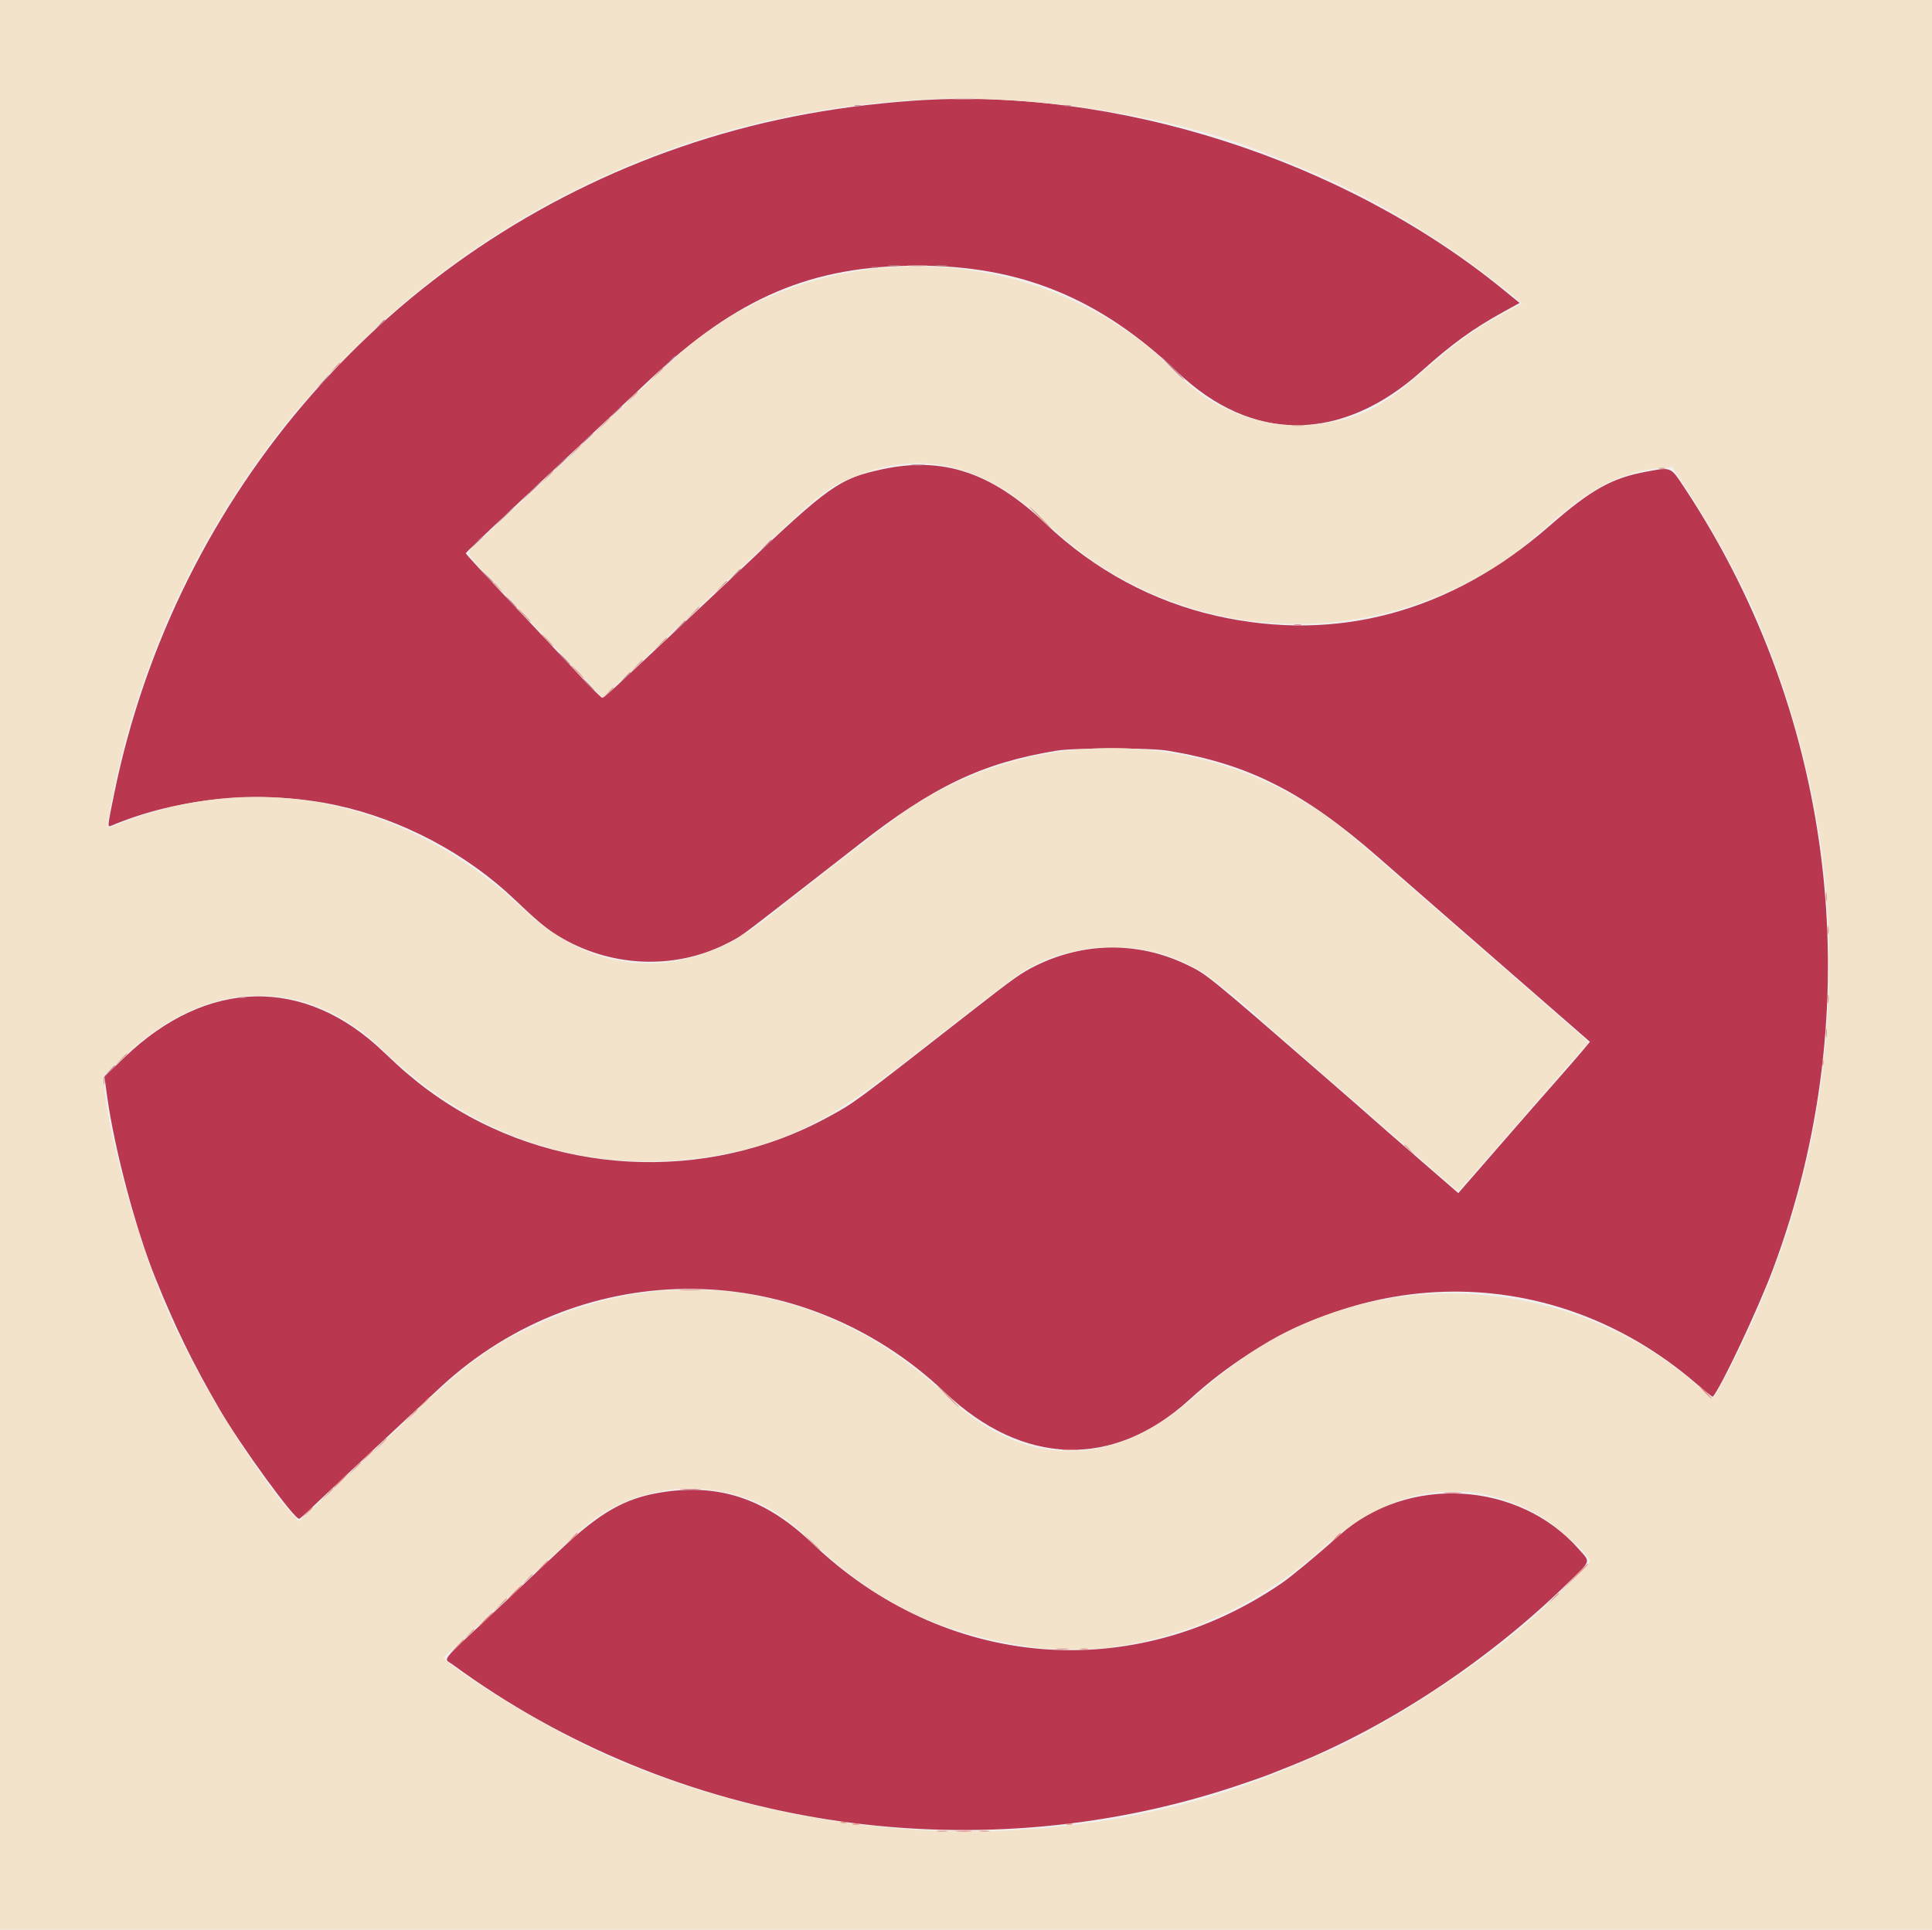
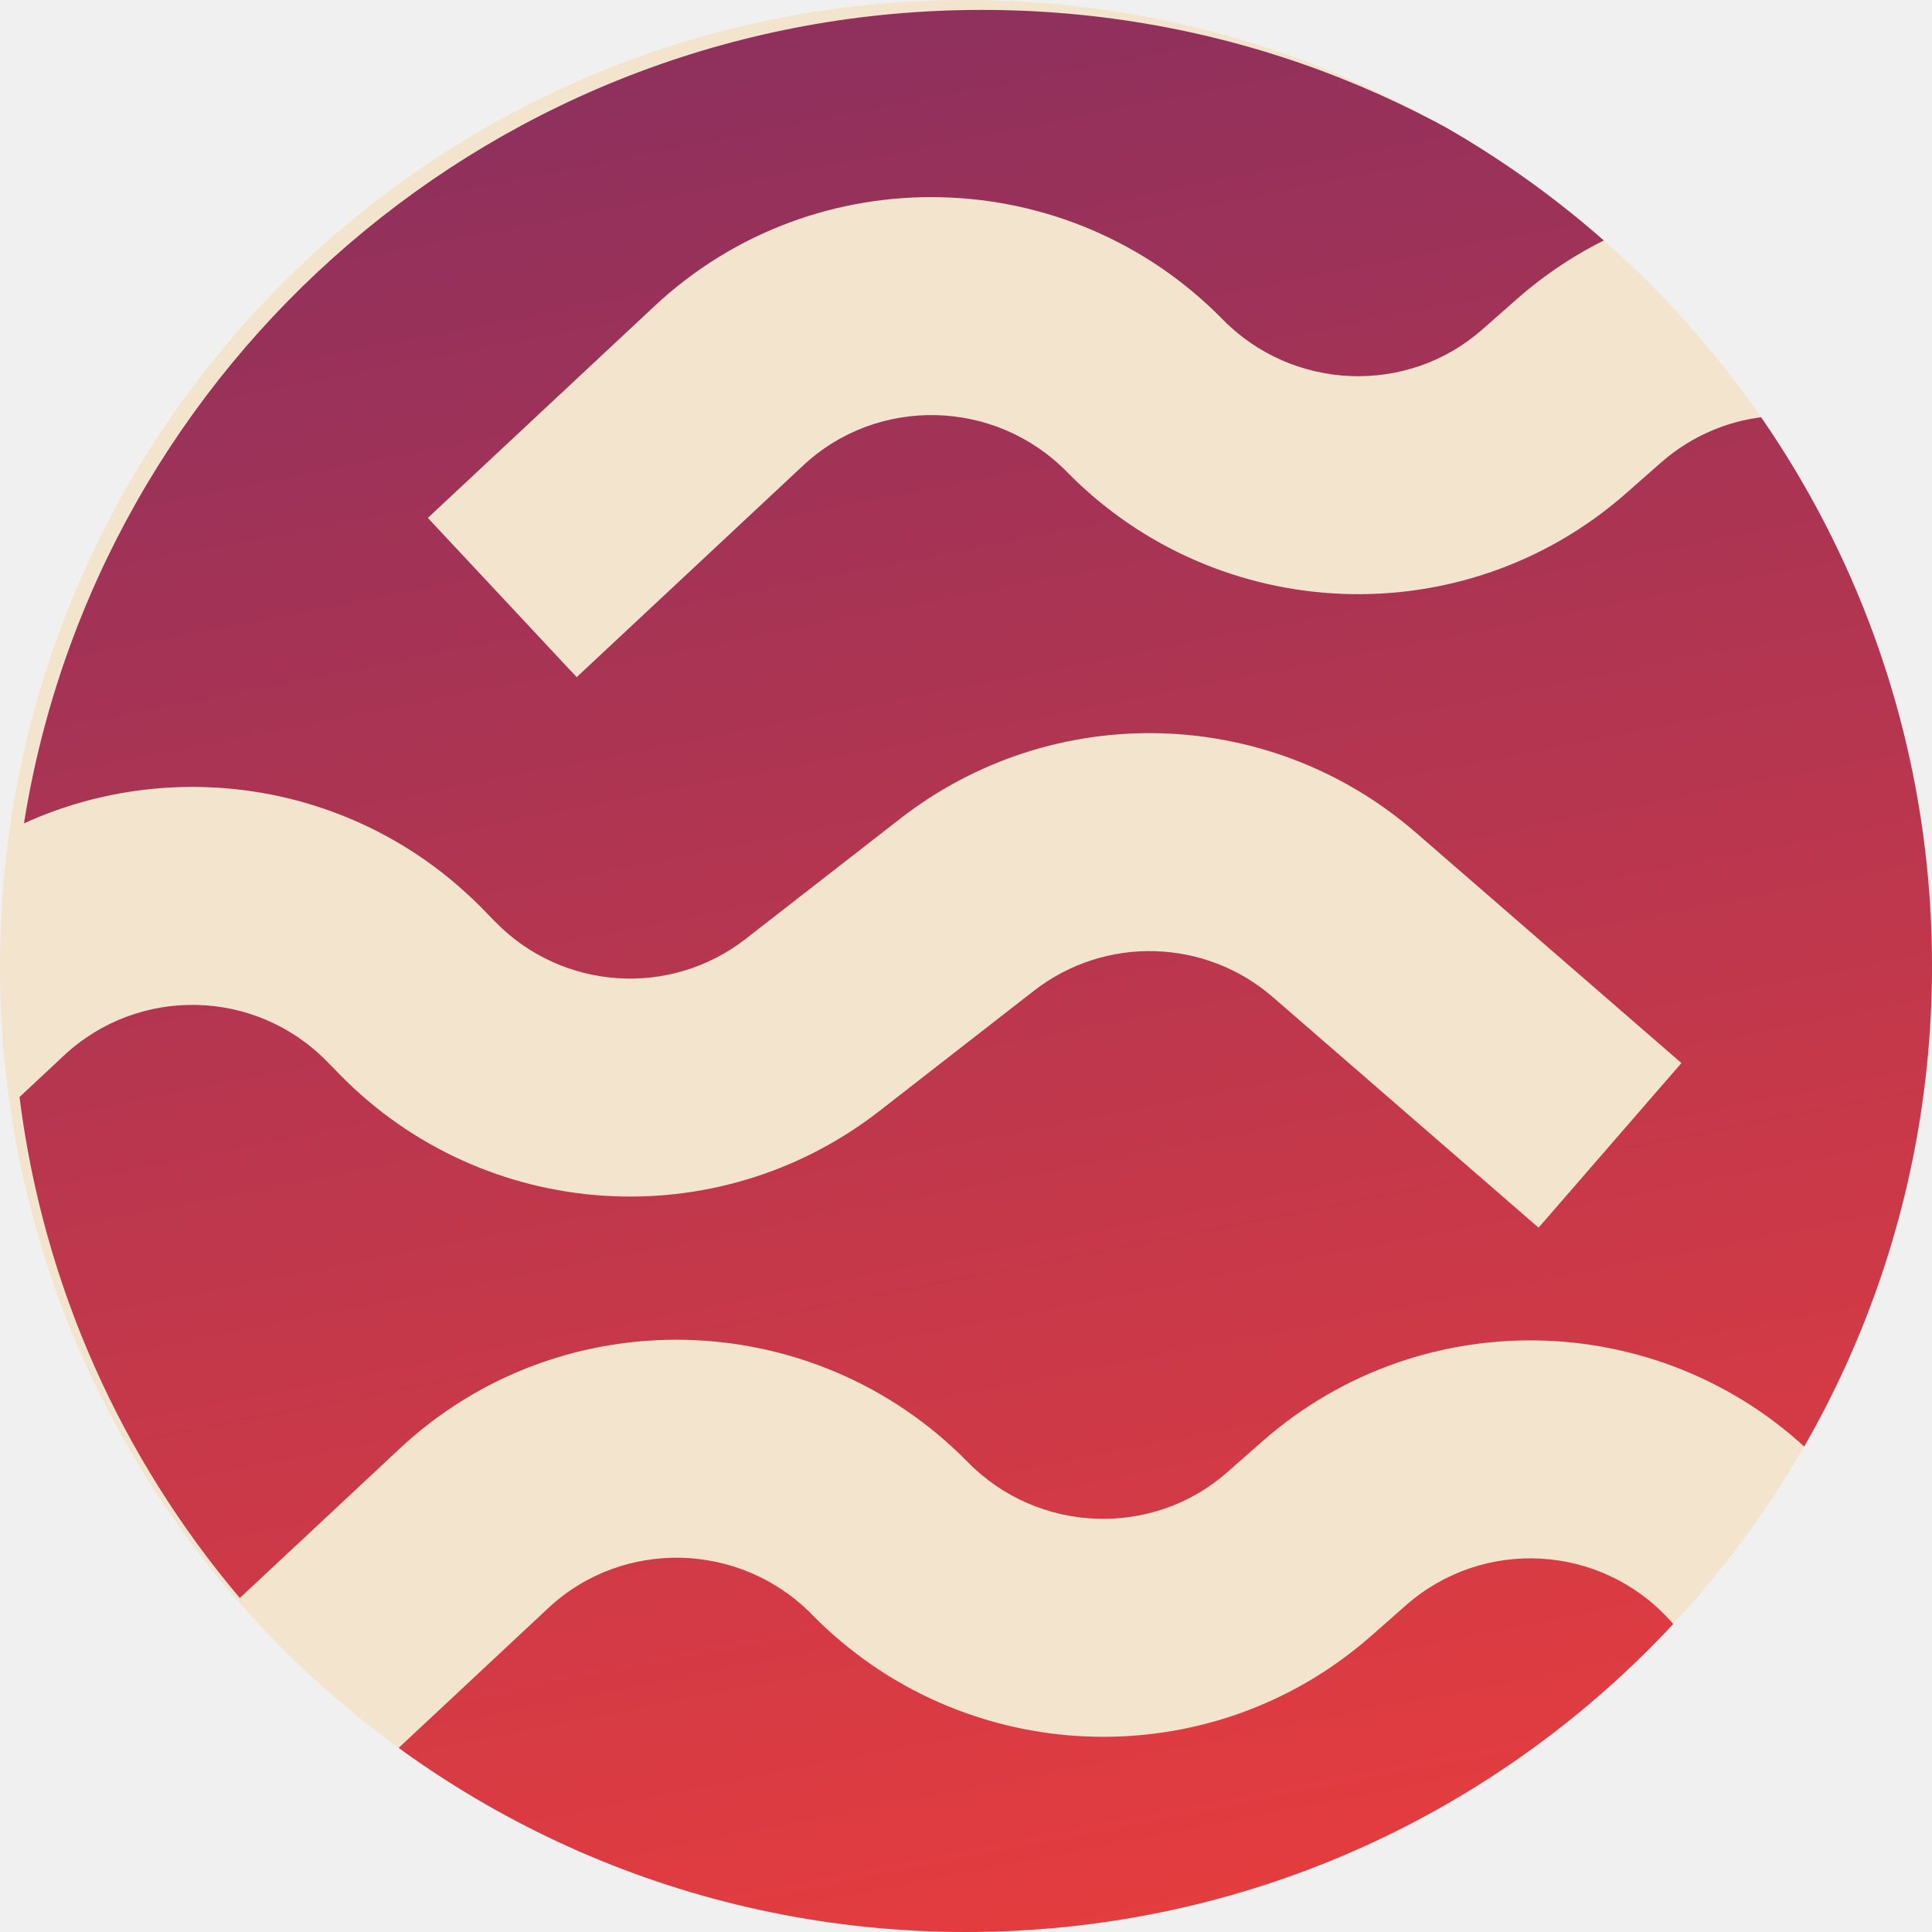
- <svg xmlns="http://www.w3.org/2000/svg" id="svg" version="1.1" width="400" height="399.644" viewBox="0, 0, 400,399.644">
-   <g id="svgg">
-     <path id="path0" d="M188.968 20.865 C 171.688 22.106,156.167 25.200,140.925 30.442 C 80.871 51.096,36.399 101.890,23.630 164.413 C 22.219 171.318,22.218 171.336,23.043 170.988 C 37.129 165.059,54.578 163.486,69.751 166.779 C 83.265 169.711,96.636 176.801,106.584 186.310 C 110.955 190.488,112.999 192.207,115.302 193.641 C 125.972 200.286,139.343 200.984,150.331 195.470 C 153.409 193.925,153.140 194.118,163.873 185.765 C 168.778 181.948,173.408 178.345,174.164 177.758 C 174.920 177.171,176.518 175.923,177.715 174.985 C 193.254 162.816,203.363 158.000,218.683 155.468 C 222.525 154.833,237.974 154.833,241.815 155.468 C 258.493 158.224,269.905 164.007,285.355 177.532 C 288.419 180.214,294.779 185.765,299.489 189.869 C 304.199 193.973,312.806 201.474,318.615 206.537 L 329.177 215.743 327.667 217.565 C 326.836 218.567,324.312 221.470,322.058 224.017 C 319.804 226.564,314.840 232.240,311.026 236.630 C 307.213 241.020,303.605 245.167,303.009 245.845 L 301.925 247.079 293.613 239.874 C 289.042 235.912,284.725 232.146,284.021 231.507 C 283.317 230.868,279.077 227.161,274.599 223.269 C 249.582 201.524,249.824 201.721,245.464 199.661 C 235.523 194.964,224.416 195.082,214.438 199.990 C 211.541 201.415,209.902 202.573,201.554 209.092 C 176.125 228.949,177.120 228.213,171.591 231.252 C 146.072 245.277,113.841 243.505,90.036 226.767 C 88.763 225.873,87.226 224.729,86.619 224.225 C 86.012 223.722,84.891 222.798,84.128 222.172 C 83.365 221.546,81.219 219.578,79.359 217.797 C 63.005 202.136,42.928 202.552,25.843 218.907 L 21.615 222.954 22.183 227.046 C 23.710 238.046,28.133 254.691,32.207 264.769 C 36.369 275.065,39.861 282.202,45.439 291.815 C 49.850 299.416,61.063 314.821,61.962 314.516 C 62.130 314.459,63.191 313.522,64.319 312.432 C 66.392 310.431,85.330 292.704,91.205 287.267 C 120.958 259.726,165.942 260.180,195.601 288.320 C 211.772 303.663,230.483 304.225,246.263 289.841 C 277.528 261.343,320.268 259.946,351.063 286.416 C 352.960 288.046,354.556 289.327,354.611 289.263 C 356.403 287.171,363.971 271.119,367.083 262.811 C 387.173 209.169,380.369 148.870,348.841 101.157 C 345.820 96.584,346.122 96.717,340.925 97.664 C 333.727 98.976,329.402 101.396,320.778 108.940 C 300.394 126.769,276.810 133.148,251.943 127.558 C 238.726 124.587,226.622 118.063,216.486 108.448 C 205.268 97.806,195.259 94.475,182.645 97.185 C 173.810 99.084,171.646 100.609,153.917 117.438 C 151.958 119.297,146.677 124.262,142.181 128.470 C 137.685 132.678,132.801 137.252,131.327 138.635 C 126.227 143.420,125.014 144.484,124.657 144.484 C 124.460 144.484,122.246 142.282,119.737 139.591 C 117.228 136.899,112.909 132.295,110.140 129.359 C 99.741 118.335,96.441 114.773,96.441 114.569 C 96.441 114.382,101.244 109.842,123.308 89.170 C 126.636 86.051,131.664 81.327,134.480 78.671 C 152.625 61.564,168.009 55.012,190.036 55.012 C 211.306 55.012,227.745 61.757,243.803 77.075 C 259.230 91.791,277.718 91.721,294.289 76.884 C 300.678 71.163,304.903 68.103,311.258 64.591 L 314.617 62.735 311.134 59.896 C 278.111 32.975,230.803 17.861,188.968 20.865 M136.833 309.069 C 129.365 310.270,124.215 313.210,116.014 320.953 C 113.372 323.447,106.966 329.471,101.779 334.338 C 90.818 344.623,91.832 343.324,93.698 344.693 C 139.642 378.406,200.668 388.018,255.160 370.124 C 258.194 369.128,261.717 367.897,262.989 367.388 C 264.262 366.879,266.103 366.145,267.082 365.758 C 287.115 357.827,308.096 343.989,324.644 327.792 C 329.527 323.013,329.335 323.613,326.877 320.814 C 314.465 306.675,291.503 305.316,277.379 317.883 C 272.574 322.159,267.385 326.466,265.391 327.834 C 234.470 349.045,195.461 345.731,168.149 319.574 C 158.531 310.362,148.894 307.129,136.833 309.069 " stroke="none" fill="#b9374f" fill-rule="evenodd" />
-     <path id="path1" d="M0.000 199.822 L 0.000 399.644 200.000 399.644 L 400.000 399.644 400.000 199.822 L 400.000 0.000 200.000 0.000 L 0.000 0.000 0.000 199.822 M207.295 20.643 C 226.507 21.677,245.144 25.318,259.964 30.932 C 275.836 36.945,286.192 42.178,298.932 50.623 C 303.106 53.389,311.146 59.377,313.545 61.506 L 315.111 62.896 312.808 64.059 C 306.847 67.068,301.405 70.920,294.484 77.029 C 285.979 84.536,280.946 86.970,271.917 87.941 C 262.035 89.003,251.136 85.007,244.128 77.751 C 216.776 49.433,169.708 47.446,140.589 73.381 C 138.691 75.071,130.108 83.057,126.868 86.147 C 125.302 87.640,121.219 91.480,117.794 94.680 C 114.368 97.880,109.166 102.749,106.233 105.499 C 103.300 108.248,99.977 111.363,98.848 112.421 C 96.277 114.831,95.708 113.678,103.619 122.098 C 113.718 132.847,120.571 140.129,122.776 142.454 L 124.733 144.518 129.181 140.349 C 131.628 138.056,134.831 135.042,136.299 133.652 C 137.767 132.262,142.891 127.454,147.687 122.967 C 152.482 118.480,158.648 112.703,161.388 110.128 C 170.672 101.406,172.549 100.118,179.359 97.798 C 192.366 93.366,204.643 96.833,216.729 108.351 C 240.909 131.397,276.809 135.788,306.226 119.299 C 311.689 116.236,313.851 114.636,321.174 108.230 C 329.662 100.805,335.969 97.652,343.786 96.925 L 346.181 96.703 349.319 101.465 C 354.343 109.089,360.664 120.675,363.664 127.758 C 377.692 160.885,381.893 194.480,376.323 229.004 C 373.098 248.991,366.451 268.204,356.347 286.744 C 354.445 290.233,354.864 290.141,352.183 287.657 C 333.225 270.091,304.191 263.403,279.186 270.842 C 266.766 274.537,258.739 279.210,246.619 289.798 C 230.026 304.296,211.855 304.074,196.149 289.181 C 171.739 266.037,139.113 260.651,109.743 274.917 C 100.710 279.304,96.398 282.539,84.192 294.087 C 80.262 297.805,75.845 301.970,74.377 303.342 C 70.550 306.920,65.956 311.248,63.789 313.318 L 61.919 315.103 60.787 313.868 C 52.844 305.207,39.850 283.922,34.180 270.285 C 27.988 255.393,21.863 233.010,21.581 224.243 L 21.530 222.669 26.568 217.976 C 43.155 202.523,63.564 202.214,79.004 217.182 C 98.945 236.515,123.501 244.062,149.915 238.976 C 162.505 236.552,171.887 231.901,185.395 221.385 C 188.813 218.725,192.045 216.228,192.578 215.836 C 193.111 215.445,197.361 212.144,202.022 208.501 C 206.684 204.858,211.459 201.335,212.633 200.672 C 224.048 194.228,238.816 194.660,249.652 201.755 C 251.407 202.905,260.242 210.198,260.854 211.003 C 260.952 211.132,265.176 214.834,270.241 219.231 C 280.597 228.220,292.798 238.838,298.134 243.505 C 300.092 245.218,301.774 246.619,301.873 246.619 C 302.041 246.619,306.182 241.906,322.165 223.524 L 328.849 215.836 327.299 214.413 C 326.447 213.630,321.758 209.522,316.878 205.285 C 302.540 192.833,299.126 189.861,291.993 183.624 C 279.340 172.561,276.795 170.466,272.710 167.758 C 246.954 150.678,213.291 150.638,187.967 167.656 C 184.960 169.677,168.929 182.007,158.719 190.152 C 142.378 203.188,123.527 202.544,108.539 188.436 C 84.292 165.615,53.489 159.076,24.583 170.613 C 21.763 171.739,21.938 172.186,22.982 166.538 C 26.341 148.360,33.031 129.698,42.046 113.361 C 47.347 103.754,54.940 92.616,61.209 85.252 C 79.488 63.778,100.234 47.855,124.377 36.767 C 147.377 26.204,171.558 20.839,198.399 20.344 C 199.769 20.319,203.772 20.453,207.295 20.643 M148.441 308.707 C 156.405 310.102,161.296 312.767,168.643 319.713 C 181.609 331.971,194.308 338.105,212.559 340.926 C 233.169 344.111,256.758 336.219,274.199 320.303 C 287.988 307.720,303.969 305.395,318.683 313.829 C 322.220 315.857,329.158 322.137,329.176 323.328 C 329.186 324.004,319.157 333.583,313.879 337.938 C 301.850 347.863,283.998 359.037,273.132 363.443 C 272.349 363.760,270.242 364.661,268.450 365.445 C 225.513 384.225,173.244 383.778,127.224 364.237 C 117.558 360.133,101.667 350.995,93.594 344.900 C 91.562 343.365,91.556 343.339,92.957 342.177 C 93.601 341.642,95.329 340.059,96.797 338.658 C 106.147 329.739,120.684 316.312,122.375 315.036 C 129.623 309.564,139.559 307.152,148.441 308.707 " stroke="none" fill="#f3e3cb" fill-rule="evenodd" />
-     <path id="path2" d="M197.611 20.548 C 198.743 20.619,200.505 20.618,201.525 20.547 C 202.546 20.475,201.619 20.417,199.466 20.418 C 197.313 20.419,196.478 20.477,197.611 20.548 M188.345 55.066 C 189.275 55.139,190.796 55.139,191.726 55.066 C 192.656 54.993,191.895 54.933,190.036 54.933 C 188.176 54.933,187.415 54.993,188.345 55.066 M69.195 76.246 L 68.149 77.402 69.306 76.357 C 70.384 75.383,70.626 75.089,70.351 75.089 C 70.290 75.089,69.770 75.609,69.195 76.246 M135.924 77.491 L 134.698 78.826 136.032 77.599 C 136.766 76.925,137.367 76.324,137.367 76.265 C 137.367 75.993,137.065 76.249,135.924 77.491 M130.761 82.295 L 129.715 83.452 130.872 82.407 C 131.950 81.432,132.192 81.139,131.917 81.139 C 131.856 81.139,131.335 81.659,130.761 82.295 M124.716 87.989 L 123.310 89.502 124.822 88.095 C 125.654 87.321,126.335 86.641,126.335 86.583 C 126.335 86.313,126.025 86.583,124.716 87.989 M267.527 88.158 C 268.163 88.237,269.204 88.237,269.840 88.158 C 270.476 88.079,269.956 88.014,268.683 88.014 C 267.411 88.014,266.891 88.079,267.527 88.158 M118.667 93.683 L 117.260 95.196 118.772 93.789 C 120.179 92.481,120.448 92.171,120.179 92.171 C 120.121 92.171,119.440 92.851,118.667 93.683 M343.505 97.042 C 343.848 97.132,344.408 97.132,344.751 97.042 C 345.093 96.953,344.813 96.880,344.128 96.880 C 343.443 96.880,343.163 96.953,343.505 97.042 M113.148 98.843 L 111.922 100.178 113.256 98.952 C 113.990 98.277,114.591 97.676,114.591 97.617 C 114.591 97.345,114.290 97.601,113.148 98.843 M215.302 107.295 C 216.563 108.568,217.675 109.609,217.773 109.609 C 217.871 109.609,216.919 108.568,215.658 107.295 C 214.397 106.023,213.286 104.982,213.188 104.982 C 213.090 104.982,214.042 106.023,215.302 107.295 M149.091 121.619 L 147.865 122.954 149.199 121.727 C 149.933 121.053,150.534 120.452,150.534 120.393 C 150.534 120.121,150.233 120.377,149.091 121.619 M102.135 120.752 C 102.135 120.813,102.656 121.334,103.292 121.909 L 104.448 122.954 103.403 121.797 C 102.429 120.719,102.135 120.477,102.135 120.752 M143.222 127.135 L 141.815 128.648 143.327 127.241 C 144.734 125.933,145.003 125.623,144.734 125.623 C 144.676 125.623,143.995 126.303,143.222 127.135 M108.363 127.402 C 109.127 128.185,109.833 128.826,109.931 128.826 C 110.029 128.826,109.483 128.185,108.719 127.402 C 107.954 126.619,107.249 125.979,107.151 125.979 C 107.053 125.979,107.598 126.619,108.363 127.402 M268.060 129.427 C 268.403 129.516,268.964 129.516,269.306 129.427 C 269.649 129.337,269.368 129.264,268.683 129.264 C 267.998 129.264,267.718 129.337,268.060 129.427 M113.167 132.562 C 113.831 133.247,114.455 133.808,114.552 133.808 C 114.650 133.808,114.187 133.247,113.523 132.562 C 112.859 131.877,112.236 131.317,112.138 131.317 C 112.040 131.317,112.503 131.877,113.167 132.562 M136.636 133.363 L 135.409 134.698 136.744 133.471 C 137.478 132.797,138.078 132.196,138.078 132.137 C 138.078 131.865,137.777 132.121,136.636 133.363 M131.653 137.989 L 130.427 139.324 131.762 138.097 C 132.496 137.423,133.096 136.822,133.096 136.763 C 133.096 136.491,132.795 136.747,131.653 137.989 M119.395 139.146 C 120.160 139.929,120.865 140.569,120.963 140.569 C 121.061 140.569,120.515 139.929,119.751 139.146 C 118.986 138.363,118.281 137.722,118.183 137.722 C 118.085 137.722,118.631 138.363,119.395 139.146 M125.778 143.505 L 124.733 144.662 125.890 143.617 C 126.526 143.042,127.046 142.521,127.046 142.460 C 127.046 142.185,126.753 142.427,125.778 143.505 M378.033 185.765 C 378.033 186.646,378.102 187.006,378.187 186.566 C 378.272 186.125,378.272 185.405,378.187 184.964 C 378.102 184.524,378.033 184.884,378.033 185.765 M378.382 192.705 C 378.386 193.488,378.458 193.766,378.544 193.323 C 378.629 192.881,378.625 192.240,378.536 191.900 C 378.447 191.560,378.378 191.922,378.382 192.705 M378.382 206.940 C 378.386 207.722,378.458 208.001,378.544 207.558 C 378.629 207.115,378.625 206.475,378.536 206.135 C 378.447 205.794,378.378 206.157,378.382 206.940 M378.033 213.879 C 378.033 214.760,378.102 215.120,378.187 214.680 C 378.272 214.239,378.272 213.519,378.187 213.078 C 378.102 212.638,378.033 212.998,378.033 213.879 M24.892 219.484 L 23.665 220.819 25.000 219.592 C 26.242 218.451,26.498 218.149,26.226 218.149 C 26.167 218.149,25.566 218.750,24.892 219.484 M21.435 223.843 C 21.435 224.528,21.508 224.809,21.598 224.466 C 21.687 224.124,21.687 223.563,21.598 223.221 C 21.508 222.878,21.435 223.158,21.435 223.843 M290.747 237.122 C 290.747 237.183,291.268 237.704,291.904 238.279 L 293.060 239.324 292.015 238.167 C 291.041 237.089,290.747 236.847,290.747 237.122 M141.027 267.167 C 142.160 267.238,143.921 267.237,144.942 267.166 C 145.962 267.094,145.036 267.036,142.883 267.037 C 140.730 267.038,139.895 267.096,141.027 267.167 M196.085 289.146 C 197.346 290.418,198.458 291.459,198.556 291.459 C 198.654 291.459,197.702 290.418,196.441 289.146 C 195.180 287.874,194.069 286.833,193.971 286.833 C 193.873 286.833,194.824 287.874,196.085 289.146 M85.034 293.149 L 83.808 294.484 85.142 293.258 C 86.384 292.116,86.640 291.815,86.369 291.815 C 86.309 291.815,85.709 292.415,85.034 293.149 M78.453 299.377 L 77.046 300.890 78.559 299.483 C 79.965 298.175,80.235 297.865,79.965 297.865 C 79.907 297.865,79.227 298.545,78.453 299.377 M73.290 304.181 L 72.064 305.516 73.399 304.290 C 74.641 303.148,74.897 302.847,74.625 302.847 C 74.566 302.847,73.965 303.448,73.290 304.181 M67.597 309.520 L 66.370 310.854 67.705 309.628 C 68.947 308.486,69.203 308.185,68.931 308.185 C 68.872 308.185,68.271 308.786,67.597 309.520 M141.204 308.448 C 142.238 308.520,143.840 308.519,144.763 308.446 C 145.686 308.373,144.840 308.314,142.883 308.315 C 140.925 308.316,140.170 308.376,141.204 308.448 M167.957 319.306 C 169.431 320.877,169.751 321.160,169.751 320.893 C 169.751 320.835,168.990 320.075,168.060 319.202 L 166.370 317.616 167.957 319.306 M109.052 327.135 L 108.007 328.292 109.164 327.247 C 110.242 326.272,110.484 325.979,110.209 325.979 C 110.148 325.979,109.627 326.499,109.052 327.135 M321.508 331.050 L 320.463 332.206 321.619 331.161 C 322.255 330.586,322.776 330.066,322.776 330.005 C 322.776 329.730,322.482 329.972,321.508 331.050 M103.364 332.473 L 101.957 333.986 103.470 332.579 C 104.876 331.271,105.146 330.961,104.876 330.961 C 104.818 330.961,104.138 331.641,103.364 332.473 M96.953 338.523 L 95.907 339.680 97.064 338.634 C 98.142 337.660,98.384 337.367,98.109 337.367 C 98.048 337.367,97.528 337.887,96.953 338.523 M218.772 341.539 C 219.408 341.618,220.449 341.618,221.085 341.539 C 221.722 341.460,221.201 341.395,219.929 341.395 C 218.657 341.395,218.136 341.460,218.772 341.539 M223.759 341.533 C 224.201 341.618,224.842 341.615,225.182 341.526 C 225.522 341.437,225.160 341.367,224.377 341.371 C 223.594 341.375,223.316 341.448,223.759 341.533 M194.039 379.258 C 194.577 379.340,195.458 379.340,195.996 379.258 C 196.535 379.177,196.094 379.110,195.018 379.110 C 193.941 379.110,193.501 379.177,194.039 379.258 M202.941 379.259 C 203.482 379.341,204.282 379.339,204.720 379.254 C 205.158 379.170,204.715 379.103,203.737 379.105 C 202.758 379.108,202.400 379.177,202.941 379.259 " stroke="none" fill="#da9996" fill-rule="evenodd" />
-     <path id="path3" d="M377.307 219.929 C 377.307 220.614,377.380 220.894,377.470 220.552 C 377.559 220.209,377.559 219.649,377.470 219.306 C 377.380 218.964,377.307 219.244,377.307 219.929 M352.847 288.256 C 353.611 289.039,354.317 289.680,354.415 289.680 C 354.513 289.680,353.967 289.039,353.203 288.256 C 352.438 287.473,351.733 286.833,351.635 286.833 C 351.537 286.833,352.082 287.473,352.847 288.256 M87.525 290.658 L 86.299 291.993 87.633 290.766 C 88.876 289.625,89.132 289.324,88.860 289.324 C 88.800 289.324,88.200 289.924,87.525 290.658 M220.205 300.261 C 221.042 300.336,222.323 300.335,223.052 300.259 C 223.781 300.182,223.096 300.121,221.530 300.122 C 219.964 300.123,219.368 300.186,220.205 300.261 M75.782 301.690 L 74.555 303.025 75.890 301.799 C 77.132 300.657,77.388 300.356,77.116 300.356 C 77.057 300.356,76.456 300.956,75.782 301.690 M70.463 306.584 C 69.598 307.464,68.971 308.185,69.069 308.185 C 69.167 308.185,69.954 307.464,70.819 306.584 C 71.683 305.703,72.310 304.982,72.212 304.982 C 72.114 304.982,71.327 305.703,70.463 306.584 M299.199 309.157 C 300.031 309.232,301.392 309.232,302.224 309.157 C 303.056 309.082,302.375 309.021,300.712 309.021 C 299.048 309.021,298.367 309.082,299.199 309.157 M63.501 313.256 L 62.456 314.413 63.612 313.368 C 64.690 312.393,64.932 312.100,64.657 312.100 C 64.596 312.100,64.076 312.620,63.501 313.256 M118.305 318.594 L 117.260 319.751 118.416 318.706 C 119.494 317.731,119.737 317.438,119.462 317.438 C 119.400 317.438,118.880 317.958,118.305 318.594 M276.312 318.594 L 275.267 319.751 276.423 318.706 C 277.060 318.131,277.580 317.610,277.580 317.549 C 277.580 317.274,277.286 317.516,276.312 318.594 M111.905 324.644 L 110.498 326.157 112.011 324.750 C 112.843 323.976,113.523 323.296,113.523 323.237 C 113.523 322.968,113.213 323.238,111.905 324.644 M325.615 326.957 L 322.598 330.071 325.712 327.054 C 328.604 324.252,328.988 323.843,328.729 323.843 C 328.676 323.843,327.274 325.245,325.615 326.957 M106.406 329.715 C 105.541 330.596,104.914 331.317,105.012 331.317 C 105.110 331.317,105.897 330.596,106.762 329.715 C 107.626 328.835,108.253 328.114,108.155 328.114 C 108.057 328.114,107.270 328.835,106.406 329.715 M100.356 335.409 C 99.491 336.290,98.864 337.011,98.962 337.011 C 99.060 337.011,99.847 336.290,100.712 335.409 C 101.576 334.528,102.203 333.808,102.105 333.808 C 102.008 333.808,101.220 334.528,100.356 335.409 M94.467 341.014 L 93.060 342.527 94.573 341.120 C 95.980 339.812,96.249 339.502,95.980 339.502 C 95.922 339.502,95.241 340.182,94.467 341.014 M174.110 377.470 C 174.453 377.559,175.013 377.559,175.356 377.470 C 175.698 377.380,175.418 377.307,174.733 377.307 C 174.048 377.307,173.768 377.380,174.110 377.470 M176.601 377.825 C 176.944 377.915,177.504 377.915,177.847 377.825 C 178.190 377.736,177.909 377.663,177.224 377.663 C 176.539 377.663,176.259 377.736,176.601 377.825 M220.730 377.825 C 221.072 377.915,221.633 377.915,221.975 377.825 C 222.318 377.736,222.037 377.663,221.352 377.663 C 220.667 377.663,220.387 377.736,220.730 377.825 M198.141 379.265 C 198.978 379.340,200.259 379.339,200.988 379.262 C 201.717 379.186,201.032 379.124,199.466 379.126 C 197.900 379.127,197.304 379.189,198.141 379.265 " stroke="none" fill="#e8847c" fill-rule="evenodd" />
-     <path id="path4" d="M176.957 21.953 C 177.300 22.043,177.860 22.043,178.203 21.953 C 178.545 21.864,178.265 21.791,177.580 21.791 C 176.895 21.791,176.615 21.864,176.957 21.953 M220.374 21.953 C 220.716 22.043,221.277 22.043,221.619 21.953 C 221.962 21.864,221.681 21.791,220.996 21.791 C 220.311 21.791,220.031 21.864,220.374 21.953 M184.075 55.059 C 184.613 55.141,185.494 55.141,186.032 55.059 C 186.570 54.978,186.130 54.911,185.053 54.911 C 183.977 54.911,183.536 54.978,184.075 55.059 M194.039 55.059 C 194.577 55.141,195.458 55.141,195.996 55.059 C 196.535 54.978,196.094 54.911,195.018 54.911 C 193.941 54.911,193.501 54.978,194.039 55.059 M180.516 55.405 C 180.859 55.495,181.419 55.495,181.762 55.405 C 182.104 55.316,181.824 55.243,181.139 55.243 C 180.454 55.243,180.173 55.316,180.516 55.405 M78.447 67.349 L 77.402 68.505 78.559 67.460 C 79.637 66.486,79.879 66.192,79.604 66.192 C 79.543 66.192,79.022 66.713,78.447 67.349 M138.415 75.000 L 137.189 76.335 138.523 75.108 C 139.257 74.434,139.858 73.833,139.858 73.774 C 139.858 73.502,139.557 73.758,138.415 75.000 M242.705 76.335 C 243.966 77.607,245.077 78.648,245.175 78.648 C 245.273 78.648,244.321 77.607,243.060 76.335 C 241.800 75.062,240.688 74.021,240.590 74.021 C 240.492 74.021,241.444 75.062,242.705 76.335 M66.885 78.915 L 65.658 80.249 66.993 79.023 C 68.235 77.881,68.491 77.580,68.219 77.580 C 68.160 77.580,67.559 78.181,66.885 78.915 M127.383 85.320 L 126.157 86.655 127.491 85.428 C 128.733 84.287,128.989 83.986,128.717 83.986 C 128.658 83.986,128.057 84.586,127.383 85.320 M121.333 91.014 L 120.107 92.349 121.441 91.122 C 122.175 90.448,122.776 89.847,122.776 89.788 C 122.776 89.516,122.475 89.772,121.333 91.014 M115.820 96.174 L 114.413 97.687 115.925 96.280 C 117.332 94.972,117.601 94.662,117.332 94.662 C 117.274 94.662,116.593 95.343,115.820 96.174 M188.879 96.343 C 189.515 96.422,190.556 96.422,191.192 96.343 C 191.828 96.264,191.308 96.199,190.036 96.199 C 188.763 96.199,188.243 96.264,188.879 96.343 M109.952 101.690 L 108.007 103.737 110.053 101.792 C 111.954 99.984,112.263 99.644,111.999 99.644 C 111.943 99.644,111.022 100.565,109.952 101.690 M104.258 107.028 L 102.313 109.075 104.359 107.130 C 106.260 105.322,106.569 104.982,106.305 104.982 C 106.249 104.982,105.328 105.903,104.258 107.028 M98.557 112.367 L 97.331 113.701 98.665 112.475 C 99.399 111.800,100.000 111.200,100.000 111.140 C 100.000 110.868,99.699 111.124,98.557 112.367 M158.344 113.078 L 157.117 114.413 158.452 113.186 C 159.186 112.512,159.786 111.911,159.786 111.852 C 159.786 111.580,159.485 111.836,158.344 113.078 M100.341 118.950 C 101.214 119.880,101.974 120.641,102.031 120.641 C 102.299 120.641,102.016 120.321,100.445 118.846 L 98.754 117.260 100.341 118.950 M151.763 119.306 L 150.356 120.819 151.868 119.412 C 153.275 118.104,153.544 117.794,153.275 117.794 C 153.217 117.794,152.536 118.474,151.763 119.306 M105.694 124.733 C 106.358 125.418,106.981 125.979,107.079 125.979 C 107.177 125.979,106.714 125.418,106.050 124.733 C 105.386 124.048,104.763 123.488,104.665 123.488 C 104.567 123.488,105.030 124.048,105.694 124.733 M140.375 129.982 L 138.968 131.495 140.480 130.088 C 141.887 128.780,142.156 128.470,141.887 128.470 C 141.829 128.470,141.148 129.150,140.375 129.982 M116.726 136.477 C 117.390 137.162,118.013 137.722,118.111 137.722 C 118.209 137.722,117.746 137.162,117.082 136.477 C 116.418 135.792,115.795 135.231,115.697 135.231 C 115.599 135.231,116.062 135.792,116.726 136.477 M129.162 140.480 L 127.936 141.815 129.270 140.589 C 130.004 139.914,130.605 139.314,130.605 139.254 C 130.605 138.982,130.304 139.238,129.162 140.480 M121.708 141.815 C 122.372 142.500,122.995 143.060,123.093 143.060 C 123.191 143.060,122.728 142.500,122.064 141.815 C 121.400 141.130,120.777 140.569,120.679 140.569 C 120.581 140.569,121.044 141.130,121.708 141.815 M49.555 206.651 C 49.898 206.741,50.458 206.741,50.801 206.651 C 51.143 206.561,50.863 206.488,50.178 206.488 C 49.493 206.488,49.213 206.561,49.555 206.651 M22.575 221.797 L 21.530 222.954 22.687 221.909 C 23.765 220.934,24.007 220.641,23.732 220.641 C 23.671 220.641,23.150 221.161,22.575 221.797 " stroke="none" fill="#be7c8c" fill-rule="evenodd" />
+ <svg xmlns="http://www.w3.org/2000/svg" width="195" height="195" viewBox="0 0 195 195" fill="none">
+   <g clip-path="url(#clip0_2_910)">
+     <rect width="195" height="195" rx="97.5" fill="#F3E4CD" />
+     <path fill-rule="evenodd" clip-rule="evenodd" d="M99.103 196C127.145 196 152.432 184.258 170.28 165.442L168.513 163.5C161.533 155.828 149.691 155.171 141.905 162.024L138.399 165.111C122.007 179.54 97.176 178.483 81.958 162.962C74.698 155.559 62.839 155.295 55.34 162.303L40.24 176.414C56.623 188.71 77.008 196 99.103 196ZM127.37 145.51C143.779 131.066 168.542 132.082 183.719 147.565C192.163 133.153 197 116.389 197 98.5C197 77.441 190.296 57.94 178.898 42.001C174.87 42.273 170.898 43.826 167.638 46.696L164.132 49.783C147.739 64.212 122.909 63.155 107.691 47.634C100.431 40.231 88.571 39.967 81.073 46.975L58.204 68.346L43.183 52.273L66.052 30.901C82.354 15.666 107.851 16.375 123.399 32.232C130.504 39.477 142.055 39.907 149.596 33.269L153.102 30.182C155.953 27.673 159.056 25.63 162.317 24.049C145.261 9.67 123.199 1 99.103 1C50.297 1 9.832 36.571 2.42 83.103C17.7 76.142 36.305 79.084 48.694 91.719L50.022 93.074C56.782 99.968 67.637 100.696 75.257 94.767L90.846 82.637C106.302 70.612 128.104 71.194 142.894 84.028L169.709 107.296L155.291 123.912L128.476 100.645C121.622 94.698 111.518 94.427 104.356 100L88.767 112.13C72.323 124.924 48.9 123.352 34.313 108.476L32.986 107.122C25.764 99.756 13.983 99.499 6.446 106.542L1.969 110.727C4.371 129.855 12.338 147.262 24.205 161.288L40.319 146.229C56.621 130.994 82.119 131.703 97.666 147.56C104.771 154.805 116.322 155.235 123.863 148.597L127.37 145.51Z" fill="url(#paint0_linear_2_910)" />
  </g>
+   <defs>
+     <linearGradient id="paint0_linear_2_910" x1="99.484" y1="1" x2="137.812" y2="196.002" gradientUnits="userSpaceOnUse">
+       <stop stop-color="#8F305D" />
+       <stop offset="1" stop-color="#E73D3E" />
+     </linearGradient>
+     <clipPath id="clip0_2_910">
+       <rect width="195" height="195" rx="97.5" fill="white" />
+     </clipPath>
+   </defs>
</svg>
